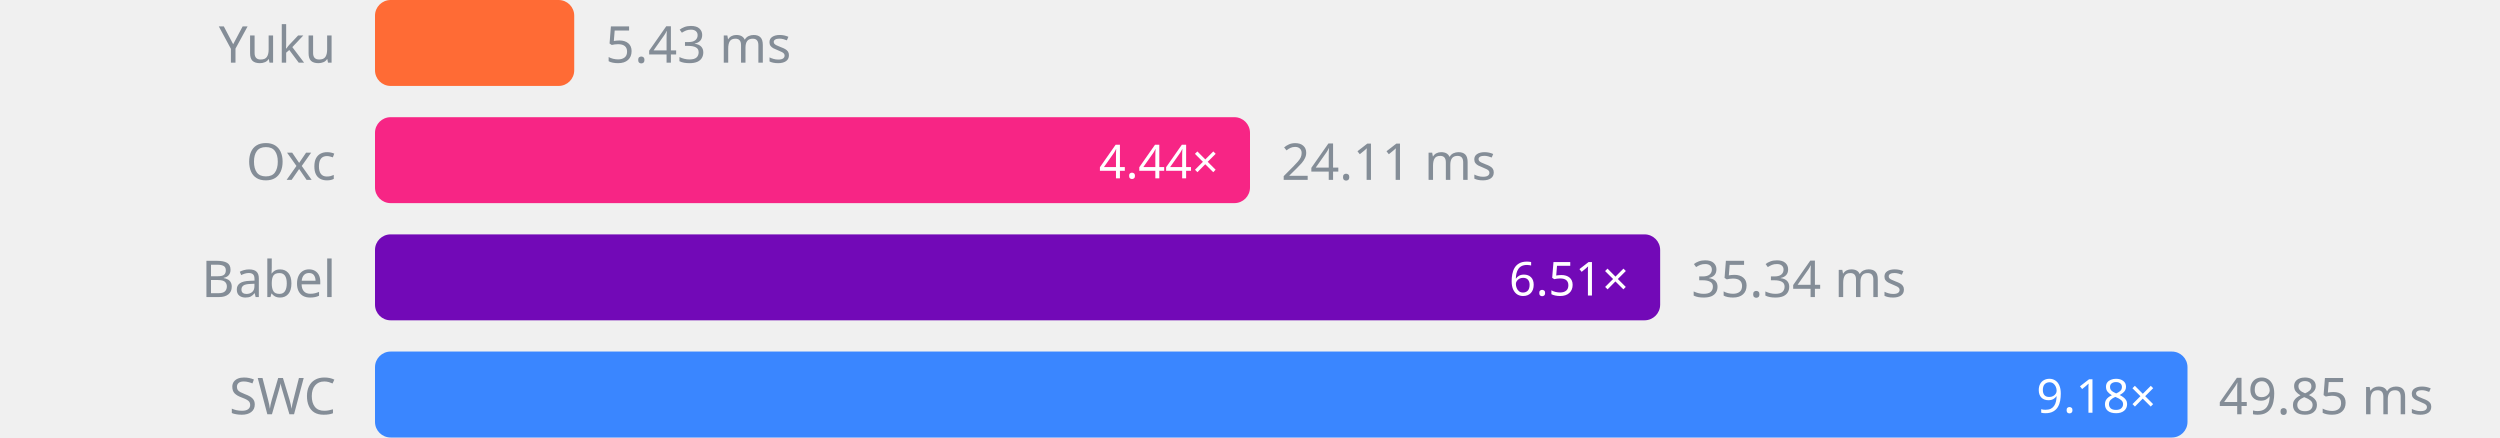
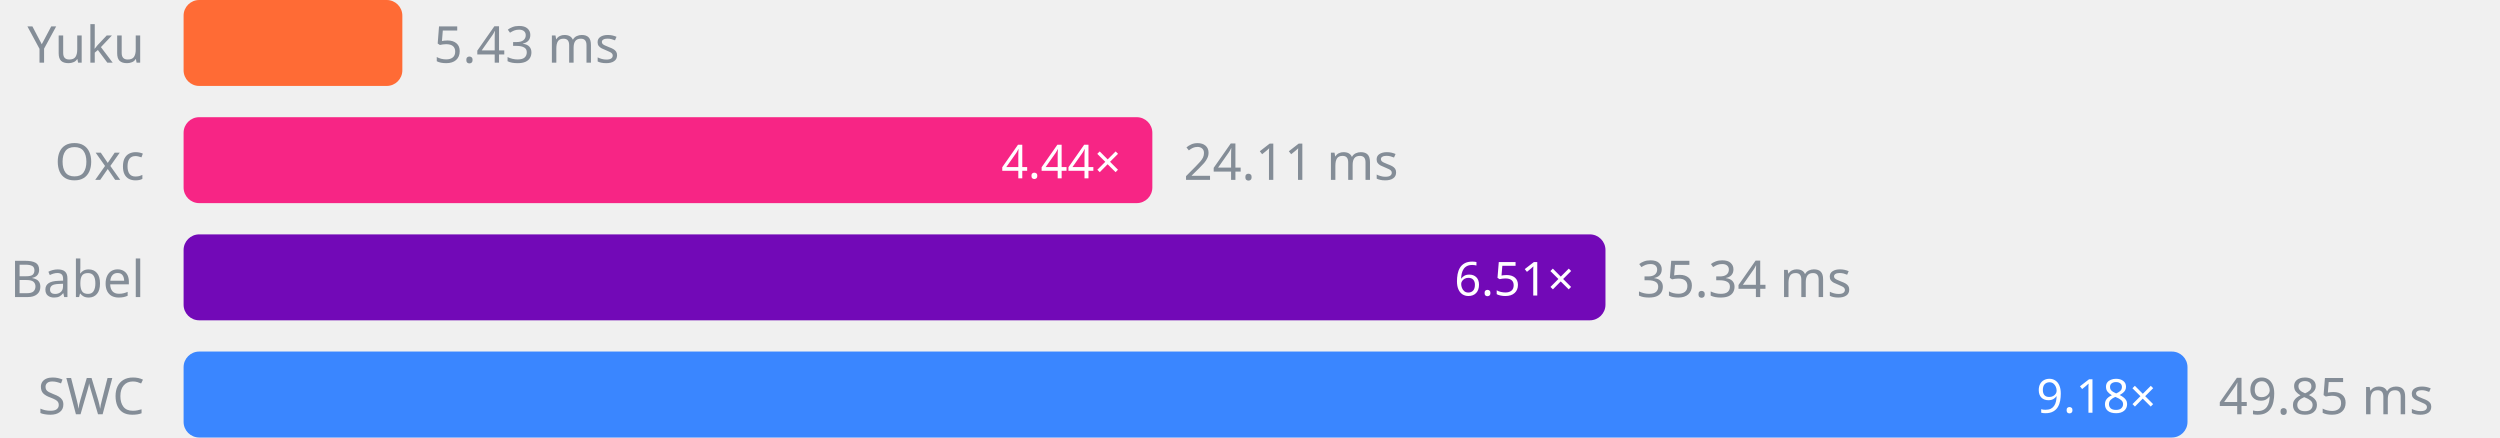
<svg xmlns="http://www.w3.org/2000/svg" width="640" height="112" viewBox="0 0 640 112">
  <style>
    text { font: 13px -apple-system, BlinkMacSystemFont, "Segoe UI", "Noto Sans", Helvetica, Arial, sans-serif; fill: #848d97; dominant-baseline: central; font-variant-numeric: tabular-nums }
    .ratio { font-size: 12px; fill: #fff }
  </style>
-   <text x="86" y="11" text-anchor="end">Yuku</text>
-   <rect x="96" y="0" width="51" height="22" rx="4" fill="#FF6B35" />
-   <text x="155" y="11">5.43 ms</text>
-   <text x="86" y="41" text-anchor="end">Oxc</text>
-   <rect x="96" y="30" width="224" height="22" rx="4" fill="#F72585" />
-   <text x="328" y="41">24.11 ms</text>
-   <text class="ratio" x="312" y="41" text-anchor="end">4.44×</text>
-   <text x="86" y="71" text-anchor="end">Babel</text>
-   <rect x="96" y="60" width="329" height="22" rx="4" fill="#7209B7" />
-   <text x="433" y="71">35.34 ms</text>
-   <text class="ratio" x="417" y="71" text-anchor="end">6.51×</text>
-   <text x="86" y="101" text-anchor="end">SWC</text>
-   <rect x="96" y="90" width="464" height="22" rx="4" fill="#3A86FF" />
+   <text x="37" y="11" text-anchor="end">Yuku</text>
+   <rect x="47" y="0" width="56" height="22" rx="4" fill="#FF6B35" />
+   <text x="111" y="11">5.43 ms</text>
+   <text x="37" y="41" text-anchor="end">Oxc</text>
+   <rect x="47" y="30" width="248" height="22" rx="4" fill="#F72585" />
+   <text x="303" y="41">24.11 ms</text>
+   <text class="ratio" x="287" y="41" text-anchor="end">4.44×</text>
+   <text x="37" y="71" text-anchor="end">Babel</text>
+   <rect x="47" y="60" width="364" height="22" rx="4" fill="#7209B7" />
+   <text x="419" y="71">35.34 ms</text>
+   <text class="ratio" x="403" y="71" text-anchor="end">6.51×</text>
+   <text x="37" y="101" text-anchor="end">SWC</text>
+   <rect x="47" y="90" width="513" height="22" rx="4" fill="#3A86FF" />
  <text x="568" y="101">49.85 ms</text>
  <text class="ratio" x="552" y="101" text-anchor="end">9.18×</text>
</svg>
